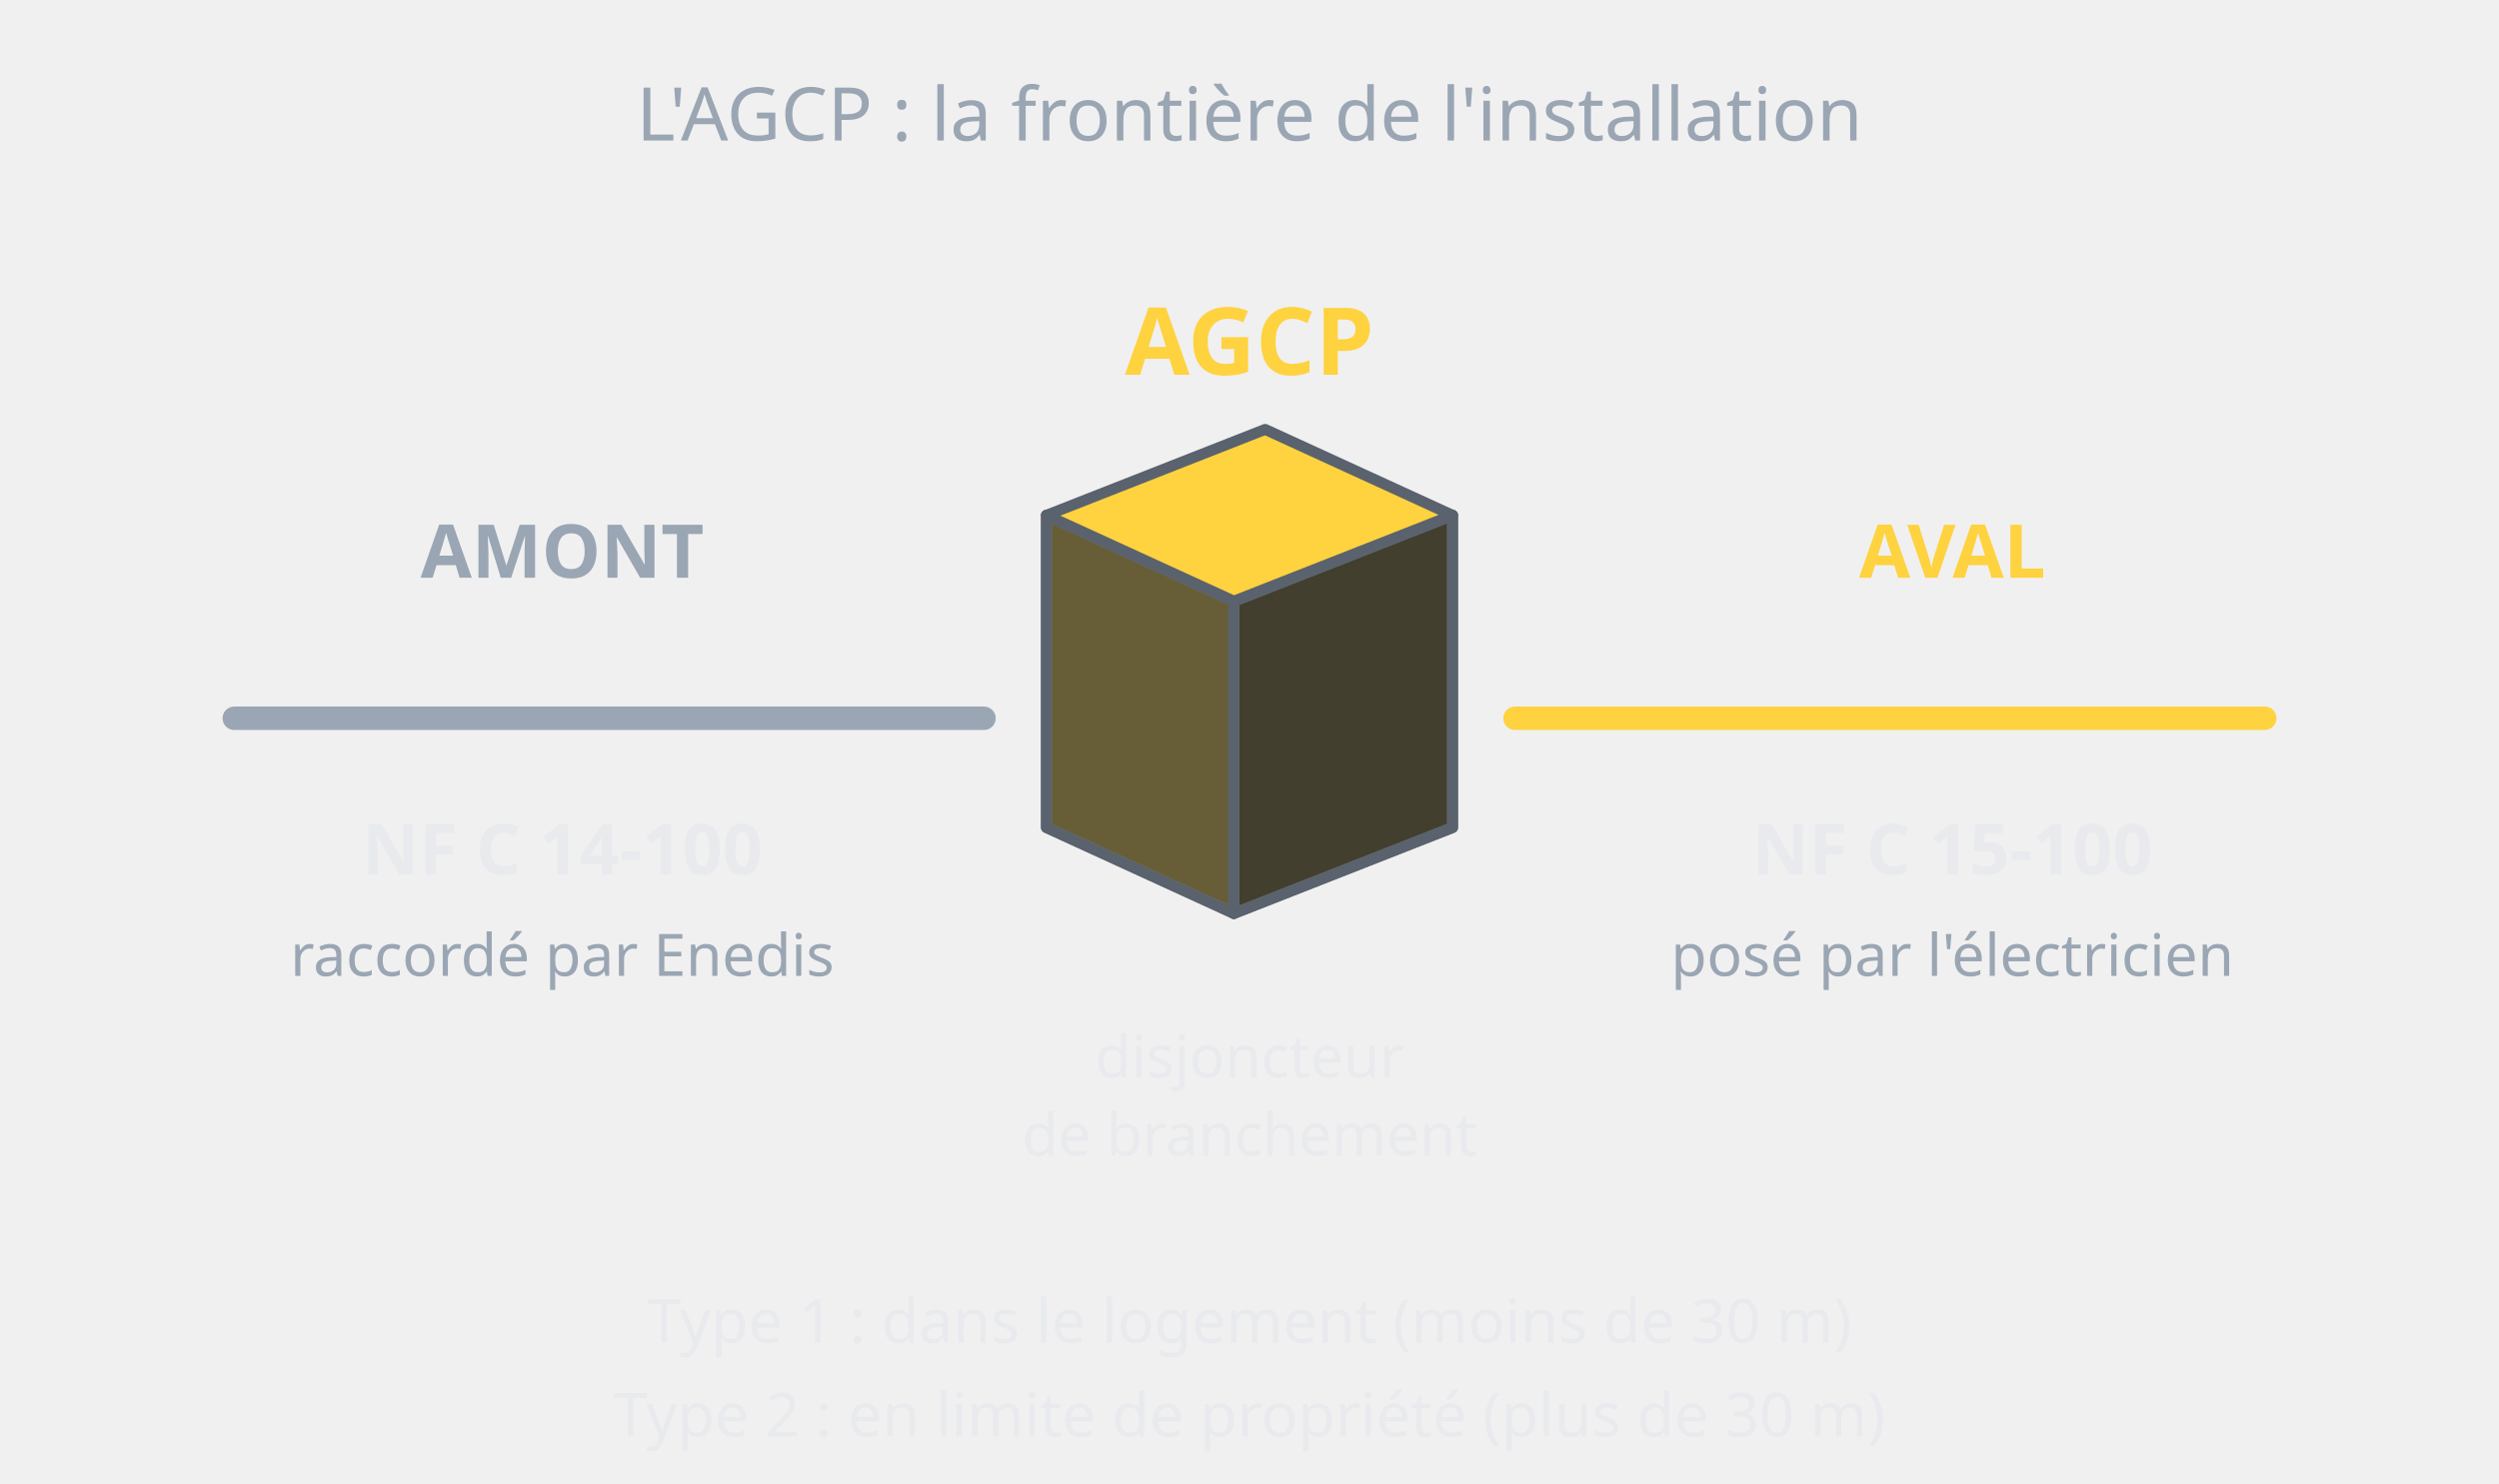
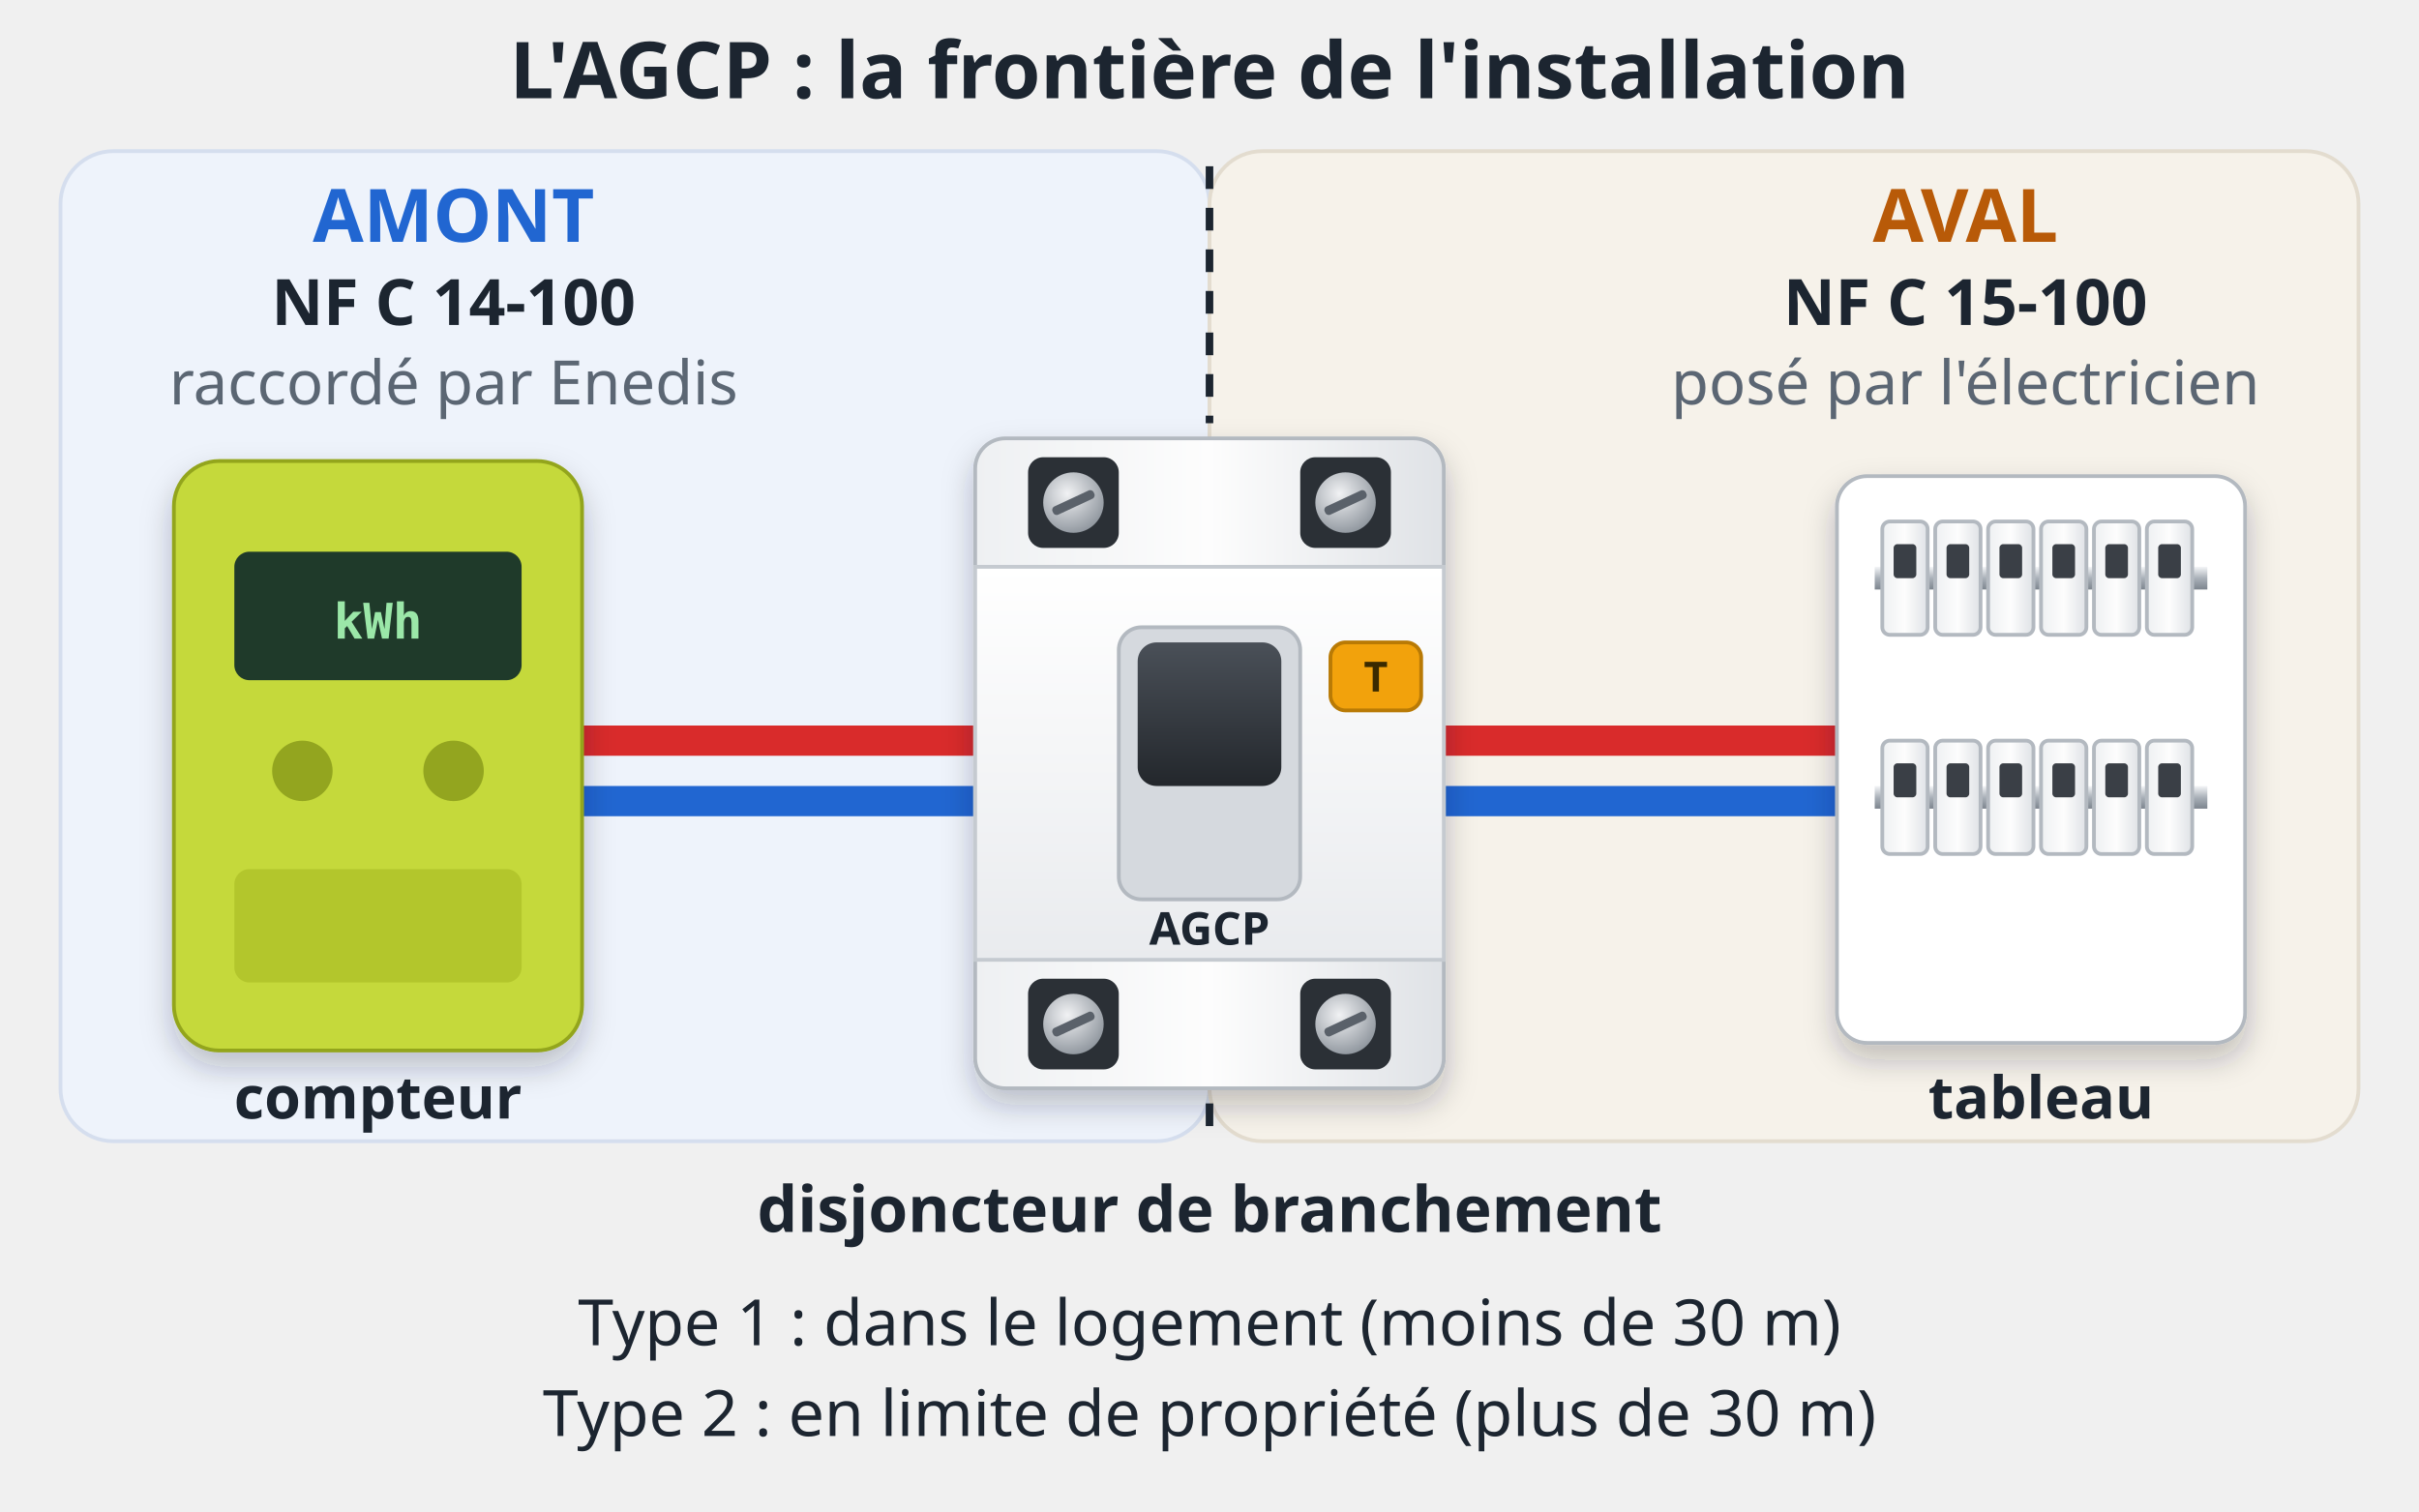
- <svg xmlns="http://www.w3.org/2000/svg" viewBox="0 0 320 190" font-family="'Segoe UI',system-ui,sans-serif" role="img" aria-label="L'AGCP, disjoncteur de branchement, marque la frontière : en amont le réseau du distributeur, norme NF C 14-100 ; en aval l'installation de l'électricien, norme NF C 15-100">
-   <text x="160" y="18" text-anchor="middle" font-size="9.5" fill="#9aa6b3" font-weight="normal">L'AGCP : la frontière de l'installation</text>
-   <polyline points="30,92 126,92" fill="none" stroke="#9aa6b3" stroke-width="3" stroke-linecap="round" stroke-linejoin="round" />
-   <polyline points="194,92 290,92" fill="none" stroke="#ffd23f" stroke-width="3" stroke-linecap="round" stroke-linejoin="round" />
-   <polygon points="134,66 158,77 158,117 134,106" fill="#262c34" stroke="#5a626e" stroke-width="1.4" stroke-linejoin="round" />
-   <polygon points="134,66 158,77 158,117 134,106" fill="#ffd23f" fill-opacity="0.3" stroke="#5a626e" stroke-width="1.4" stroke-linejoin="round" />
-   <polygon points="158,77 186,66 186,106 158,117" fill="#1f242b" stroke="#5a626e" stroke-width="1.4" stroke-linejoin="round" />
-   <polygon points="158,77 186,66 186,106 158,117" fill="#ffd23f" fill-opacity="0.16" stroke="#5a626e" stroke-width="1.4" stroke-linejoin="round" />
-   <polygon points="134,66 162,55 186,66 158,77" fill="#ffd23f" stroke="#5a626e" stroke-width="1.4" stroke-linejoin="round" />
-   <text x="160" y="48" text-anchor="middle" font-size="12" fill="#ffd23f" font-weight="bold">AGCP</text>
-   <text x="72" y="74" text-anchor="middle" font-size="9.5" fill="#9aa6b3" font-weight="bold">AMONT</text>
-   <text x="72" y="112" text-anchor="middle" font-size="9" fill="#e8eaed" font-weight="bold">NF C 14-100</text>
-   <text x="72" y="125" text-anchor="middle" font-size="7.5" fill="#9aa6b3" font-weight="normal">raccordé par Enedis</text>
-   <text x="250" y="74" text-anchor="middle" font-size="9.5" fill="#ffd23f" font-weight="bold">AVAL</text>
-   <text x="250" y="112" text-anchor="middle" font-size="9" fill="#e8eaed" font-weight="bold">NF C 15-100</text>
-   <text x="250" y="125" text-anchor="middle" font-size="7.5" fill="#9aa6b3" font-weight="normal">posé par l'électricien</text>
-   <text x="160" y="138" text-anchor="middle" font-size="7.5" fill="#e8eaed" font-weight="normal">disjoncteur</text>
-   <text x="160" y="148" text-anchor="middle" font-size="7.5" fill="#e8eaed" font-weight="normal">de branchement</text>
-   <text x="160" y="172" text-anchor="middle" font-size="7.8" fill="#e8eaed" font-weight="normal">Type 1 : dans le logement (moins de 30 m)</text>
-   <text x="160" y="184" text-anchor="middle" font-size="7.8" fill="#e8eaed" font-weight="normal">Type 2 : en limite de propriété (plus de 30 m)</text>
+ <svg xmlns="http://www.w3.org/2000/svg" viewBox="0 0 640 400" font-family="'Segoe UI',system-ui,sans-serif" role="img" aria-label="L'AGCP, disjoncteur de branchement, marque la frontière : en amont le réseau du distributeur, norme NF C 14-100 ; en aval l'installation de l'électricien, norme NF C 15-100">
+   <defs>
+     <linearGradient id="corps" x1="0" y1="0" x2="1" y2="0">
+       <stop offset="0" stop-color="#eef0f2" />
+       <stop offset=".5" stop-color="#fdfdfd" />
+       <stop offset="1" stop-color="#dfe2e6" />
+     </linearGradient>
+     <linearGradient id="nez" x1="0" y1="0" x2="0" y2="1">
+       <stop offset="0" stop-color="#ffffff" />
+       <stop offset="1" stop-color="#e9ebee" />
+     </linearGradient>
+     <linearGradient id="manette" x1="0" y1="0" x2="0" y2="1">
+       <stop offset="0" stop-color="#4a5058" />
+       <stop offset="1" stop-color="#23272c" />
+     </linearGradient>
+     <radialGradient id="vis" cx=".4" cy=".35" r=".7">
+       <stop offset="0" stop-color="#f1f2f4" />
+       <stop offset="1" stop-color="#8d949c" />
+     </radialGradient>
+     <linearGradient id="cuivreH" x1="0" y1="0" x2="0" y2="1">
+       <stop offset="0" stop-color="#f0b77a" />
+       <stop offset=".5" stop-color="#c9782f" />
+       <stop offset="1" stop-color="#8f4f17" />
+     </linearGradient>
+     <linearGradient id="cuivreV" x1="0" y1="0" x2="1" y2="0">
+       <stop offset="0" stop-color="#8f4f17" />
+       <stop offset=".45" stop-color="#f0b77a" />
+       <stop offset="1" stop-color="#9a5a1f" />
+     </linearGradient>
+     <linearGradient id="acierH" x1="0" y1="0" x2="0" y2="1">
+       <stop offset="0" stop-color="#f4f5f7" />
+       <stop offset=".5" stop-color="#aab1b9" />
+       <stop offset="1" stop-color="#7d858e" />
+     </linearGradient>
+     <linearGradient id="cylH" x1="0" y1="0" x2="0" y2="1">
+       <stop offset="0" stop-color="#d9dde1" />
+       <stop offset=".35" stop-color="#ffffff" />
+       <stop offset="1" stop-color="#c3c8ce" />
+     </linearGradient>
+     <linearGradient id="gaineV" x1="0" y1="0" x2="1" y2="0">
+       <stop offset="0" stop-color="#a81d1d" />
+       <stop offset=".4" stop-color="#ef4a4a" />
+       <stop offset="1" stop-color="#b02020" />
+     </linearGradient>
+     <linearGradient id="chaud" x1="0" y1="0" x2="1" y2="0">
+       <stop offset="0" stop-color="#3a3f46" />
+       <stop offset=".5" stop-color="#e8590c" />
+       <stop offset="1" stop-color="#ff3b1f" />
+     </linearGradient>
+     <filter id="ombre" x="-15%" y="-15%" width="130%" height="140%">
+       <feDropShadow dx="0" dy="4" stdDeviation="4" flood-color="#1b2430" flood-opacity=".25" />
+     </filter>
+     <g id="borne">
+       <rect x="-12" y="-12" width="24" height="24" rx="4" fill="#2b3036" />
+       <circle r="8" fill="url(#vis)" />
+       <rect x="-6" y="-1.2" width="12" height="2.4" rx="1" fill="#5a616a" transform="rotate(-25)" />
+     </g>
+   </defs>
+   <text x="320.0" y="26" text-anchor="middle" font-size="20.8" font-weight="800" fill="#1c2530">L'AGCP : la frontière de l'installation</text>
+   <rect x="16" y="40" width="304" height="262" rx="14" fill="#eef3fb" stroke="#d5deee" />
+   <rect x="320" y="40" width="304" height="262" rx="14" fill="#f6f2ea" stroke="#e3dccf" />
+   <text x="120" y="64" text-anchor="middle" font-size="19.5" font-weight="800" fill="#2166d1">AMONT</text>
+   <text x="120" y="86" text-anchor="middle" font-size="16.9" font-weight="800" fill="#1c2530">NF C 14-100</text>
+   <text x="120" y="107" text-anchor="middle" font-size="16.2" font-weight="500" fill="#5b6673">raccordé par Enedis</text>
+   <text x="520" y="64" text-anchor="middle" font-size="19.5" font-weight="800" fill="#b85a08">AVAL</text>
+   <text x="520" y="86" text-anchor="middle" font-size="16.9" font-weight="800" fill="#1c2530">NF C 15-100</text>
+   <text x="520" y="107" text-anchor="middle" font-size="16.2" font-weight="500" fill="#5b6673">posé par l'électricien</text>
+   <path d="M150 196 H262" stroke="#d92b2b" stroke-width="8" />
+   <path d="M378 196 H486" stroke="#d92b2b" stroke-width="8" />
+   <path d="M150 212 H262" stroke="#2166d1" stroke-width="8" />
+   <path d="M378 212 H486" stroke="#2166d1" stroke-width="8" />
+   <g filter="url(#ombre)">
+     <rect x="46" y="122" width="108" height="156" rx="12" fill="#c5d93a" stroke="#93a51f" />
+   </g>
+   <rect x="62" y="146" width="76" height="34" rx="4" fill="#1f3a2a" />
+   <text x="100" y="169" text-anchor="middle" font-size="13" font-weight="800" fill="#9be7a8" font-family="monospace">kWh</text>
+   <circle cx="80" cy="204" r="8" fill="#93a51f" />
+   <circle cx="120" cy="204" r="8" fill="#93a51f" />
+   <rect x="62" y="230" width="76" height="30" rx="4" fill="#b3c62c" />
+   <text x="100" y="296" text-anchor="middle" font-size="15.6" font-weight="800" fill="#1c2530">compteur</text>
+   <g filter="url(#ombre)">
+     <rect x="258" y="116" width="124" height="172" rx="8" fill="url(#corps)" stroke="#b3b9c0" />
+   </g>
+   <rect x="258" y="150" width="124" height="104" fill="url(#nez)" stroke="#c5cad0" />
+   <use href="#borne" x="284" y="133" />
+   <use href="#borne" x="356" y="133" />
+   <use href="#borne" x="284" y="271" />
+   <use href="#borne" x="356" y="271" />
+   <rect x="296" y="166" width="48" height="72" rx="6" fill="#d5d9de" stroke="#b3b9c0" />
+   <rect x="301" y="170" width="38" height="38" rx="5" fill="url(#manette)" />
+   <rect x="352" y="170" width="24" height="18" rx="4" fill="#f2a20c" stroke="#b97a05" />
+   <text x="364" y="183" text-anchor="middle" font-size="11" font-weight="800" fill="#3a2a00">T</text>
+   <text x="320" y="250" text-anchor="middle" font-size="12" font-weight="800" fill="#1c2530">AGCP</text>
+   <path d="M320 44 V112 M320 292 V300" stroke="#1c2530" stroke-width="2" stroke-dasharray="6 5" />
+   <g filter="url(#ombre)">
+     <rect x="486" y="126" width="108" height="150" rx="8" fill="#ffffff" stroke="#b3b9c0" />
+   </g>
+   <rect x="496" y="150" width="88" height="6" fill="url(#acierH)" />
+   <rect x="498" y="138" width="12" height="30" rx="2" fill="url(#corps)" stroke="#b3b9c0" />
+   <rect x="501" y="144" width="6" height="9" rx="1" fill="#3a3f46" />
+   <rect x="512" y="138" width="12" height="30" rx="2" fill="url(#corps)" stroke="#b3b9c0" />
+   <rect x="515" y="144" width="6" height="9" rx="1" fill="#3a3f46" />
+   <rect x="526" y="138" width="12" height="30" rx="2" fill="url(#corps)" stroke="#b3b9c0" />
+   <rect x="529" y="144" width="6" height="9" rx="1" fill="#3a3f46" />
+   <rect x="540" y="138" width="12" height="30" rx="2" fill="url(#corps)" stroke="#b3b9c0" />
+   <rect x="543" y="144" width="6" height="9" rx="1" fill="#3a3f46" />
+   <rect x="554" y="138" width="12" height="30" rx="2" fill="url(#corps)" stroke="#b3b9c0" />
+   <rect x="557" y="144" width="6" height="9" rx="1" fill="#3a3f46" />
+   <rect x="568" y="138" width="12" height="30" rx="2" fill="url(#corps)" stroke="#b3b9c0" />
+   <rect x="571" y="144" width="6" height="9" rx="1" fill="#3a3f46" />
+   <rect x="496" y="208" width="88" height="6" fill="url(#acierH)" />
+   <rect x="498" y="196" width="12" height="30" rx="2" fill="url(#corps)" stroke="#b3b9c0" />
+   <rect x="501" y="202" width="6" height="9" rx="1" fill="#3a3f46" />
+   <rect x="512" y="196" width="12" height="30" rx="2" fill="url(#corps)" stroke="#b3b9c0" />
+   <rect x="515" y="202" width="6" height="9" rx="1" fill="#3a3f46" />
+   <rect x="526" y="196" width="12" height="30" rx="2" fill="url(#corps)" stroke="#b3b9c0" />
+   <rect x="529" y="202" width="6" height="9" rx="1" fill="#3a3f46" />
+   <rect x="540" y="196" width="12" height="30" rx="2" fill="url(#corps)" stroke="#b3b9c0" />
+   <rect x="543" y="202" width="6" height="9" rx="1" fill="#3a3f46" />
+   <rect x="554" y="196" width="12" height="30" rx="2" fill="url(#corps)" stroke="#b3b9c0" />
+   <rect x="557" y="202" width="6" height="9" rx="1" fill="#3a3f46" />
+   <rect x="568" y="196" width="12" height="30" rx="2" fill="url(#corps)" stroke="#b3b9c0" />
+   <rect x="571" y="202" width="6" height="9" rx="1" fill="#3a3f46" />
+   <text x="540" y="296" text-anchor="middle" font-size="15.6" font-weight="800" fill="#1c2530">tableau</text>
+   <text x="320" y="326" text-anchor="middle" font-size="16.9" font-weight="800" fill="#1c2530">disjoncteur de branchement</text>
+   <text x="320" y="356" text-anchor="middle" font-size="16.9" font-weight="500" fill="#1c2530">Type 1 : dans le logement (moins de 30 m)</text>
+   <text x="320" y="380" text-anchor="middle" font-size="16.9" font-weight="500" fill="#1c2530">Type 2 : en limite de propriété (plus de 30 m)</text>
</svg>
